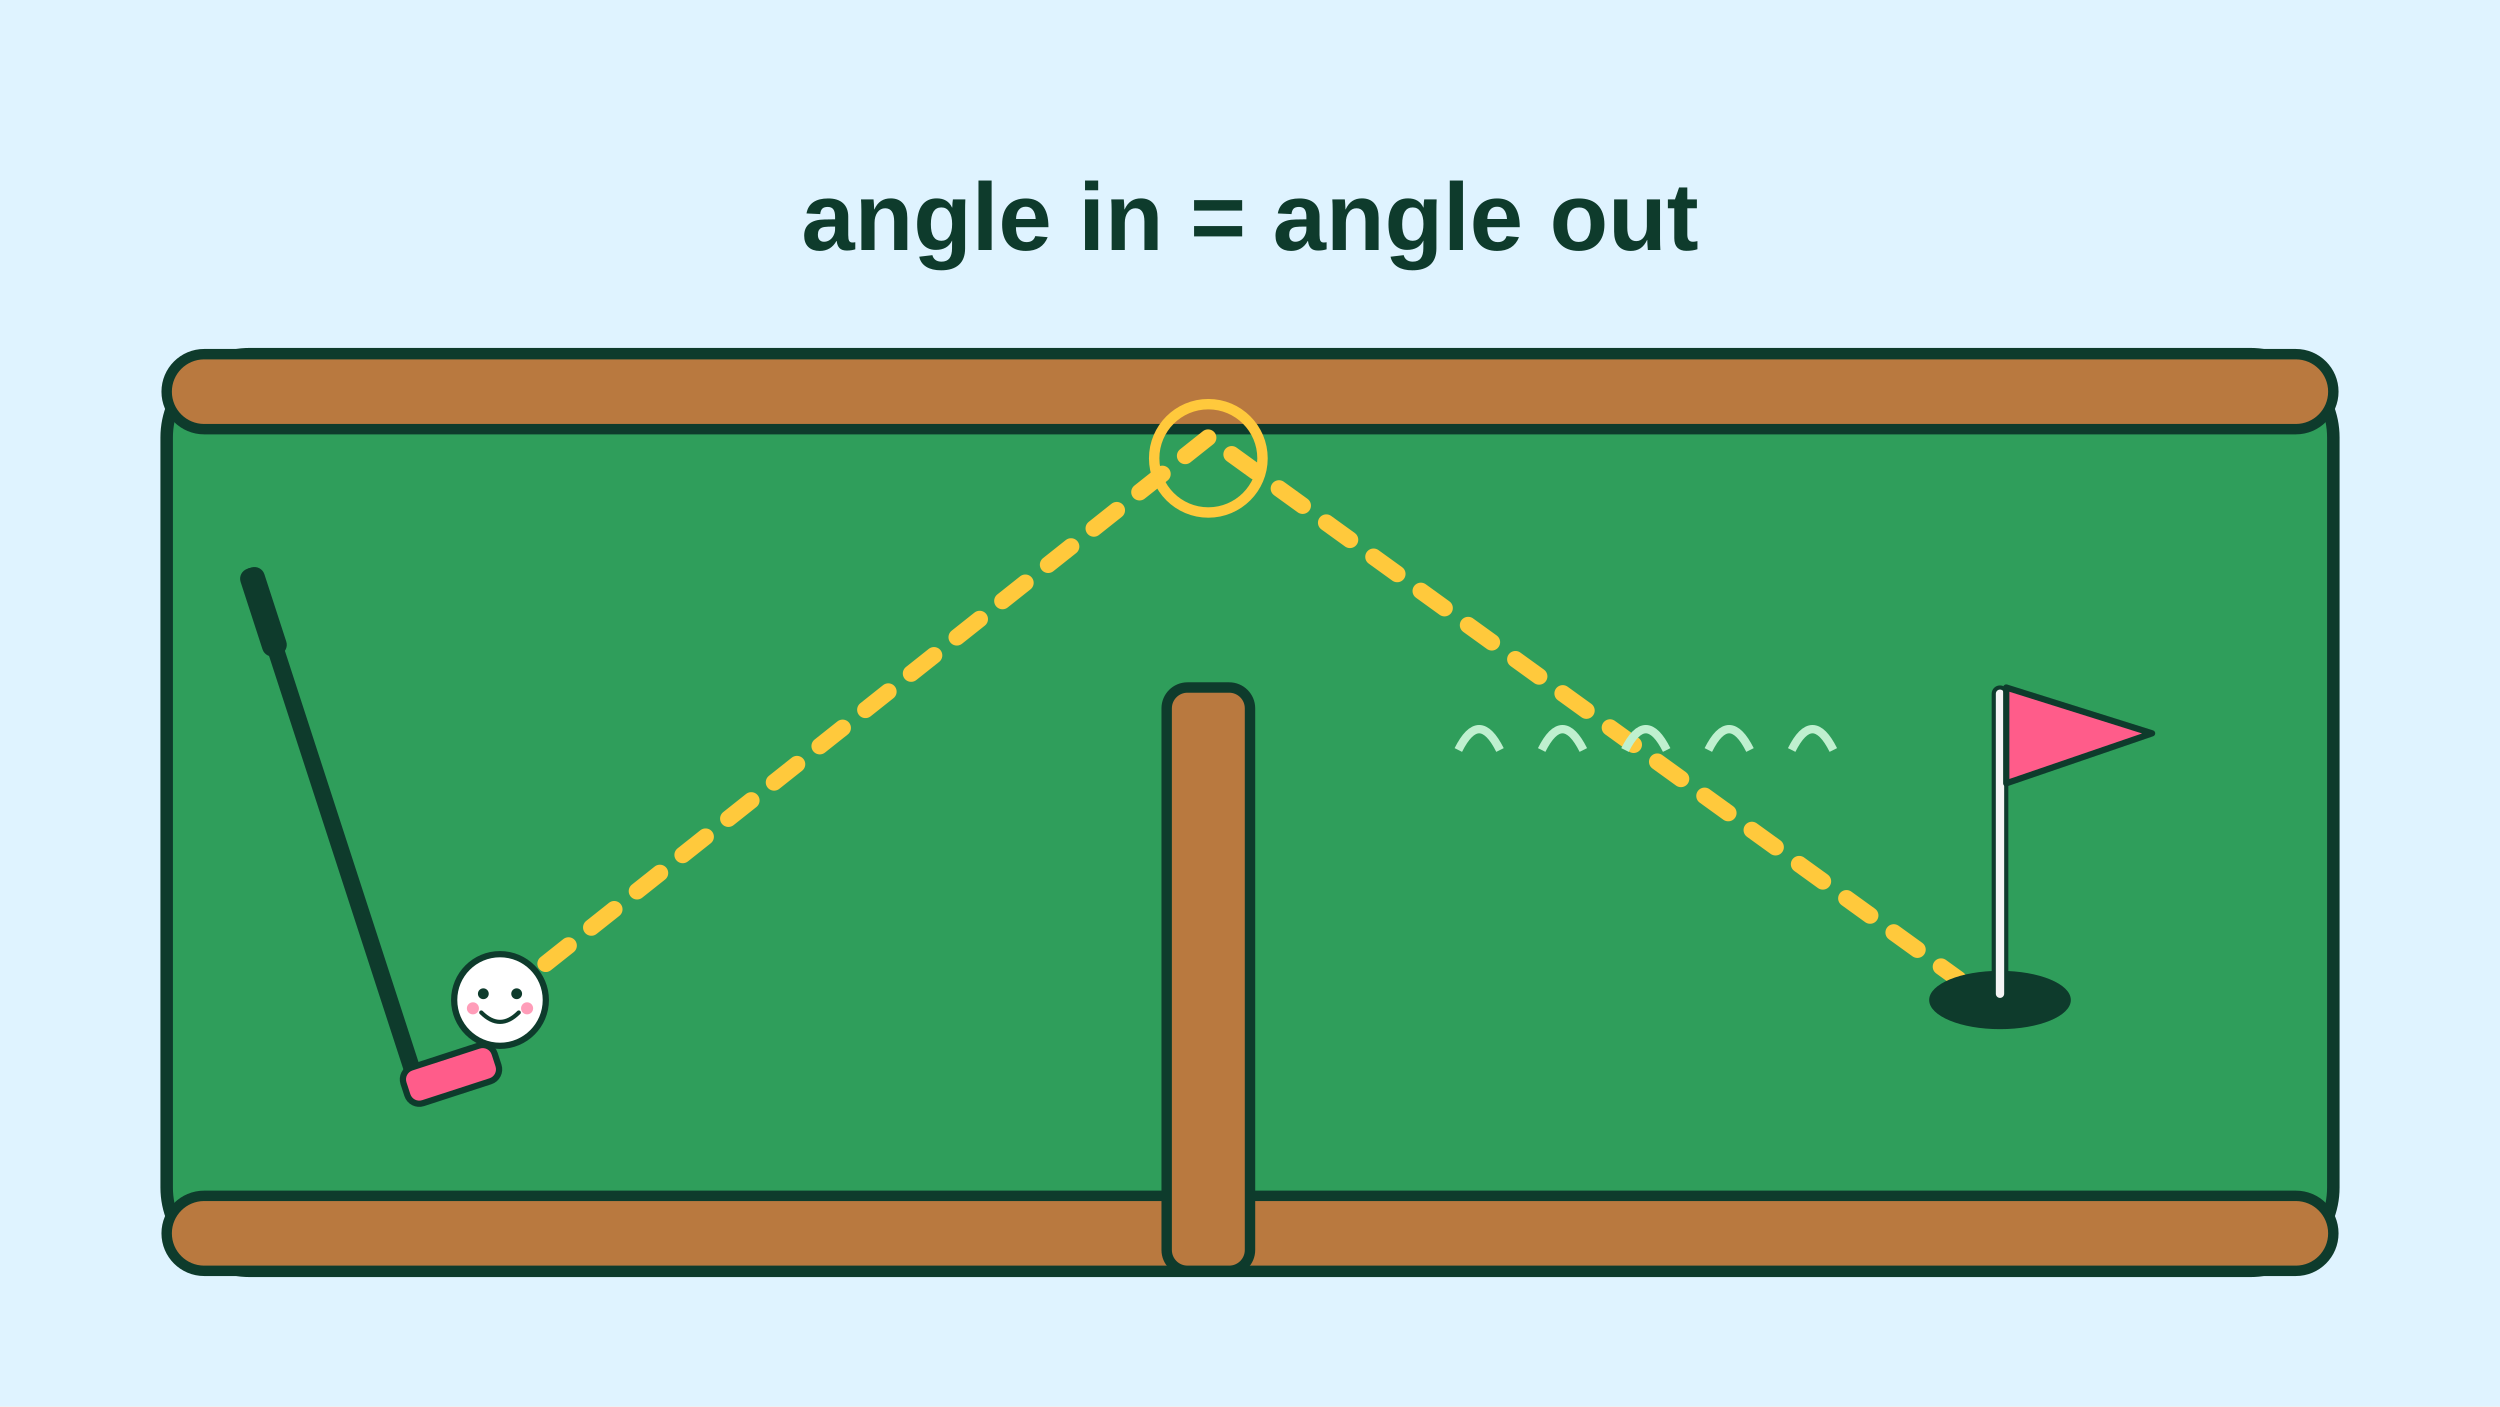
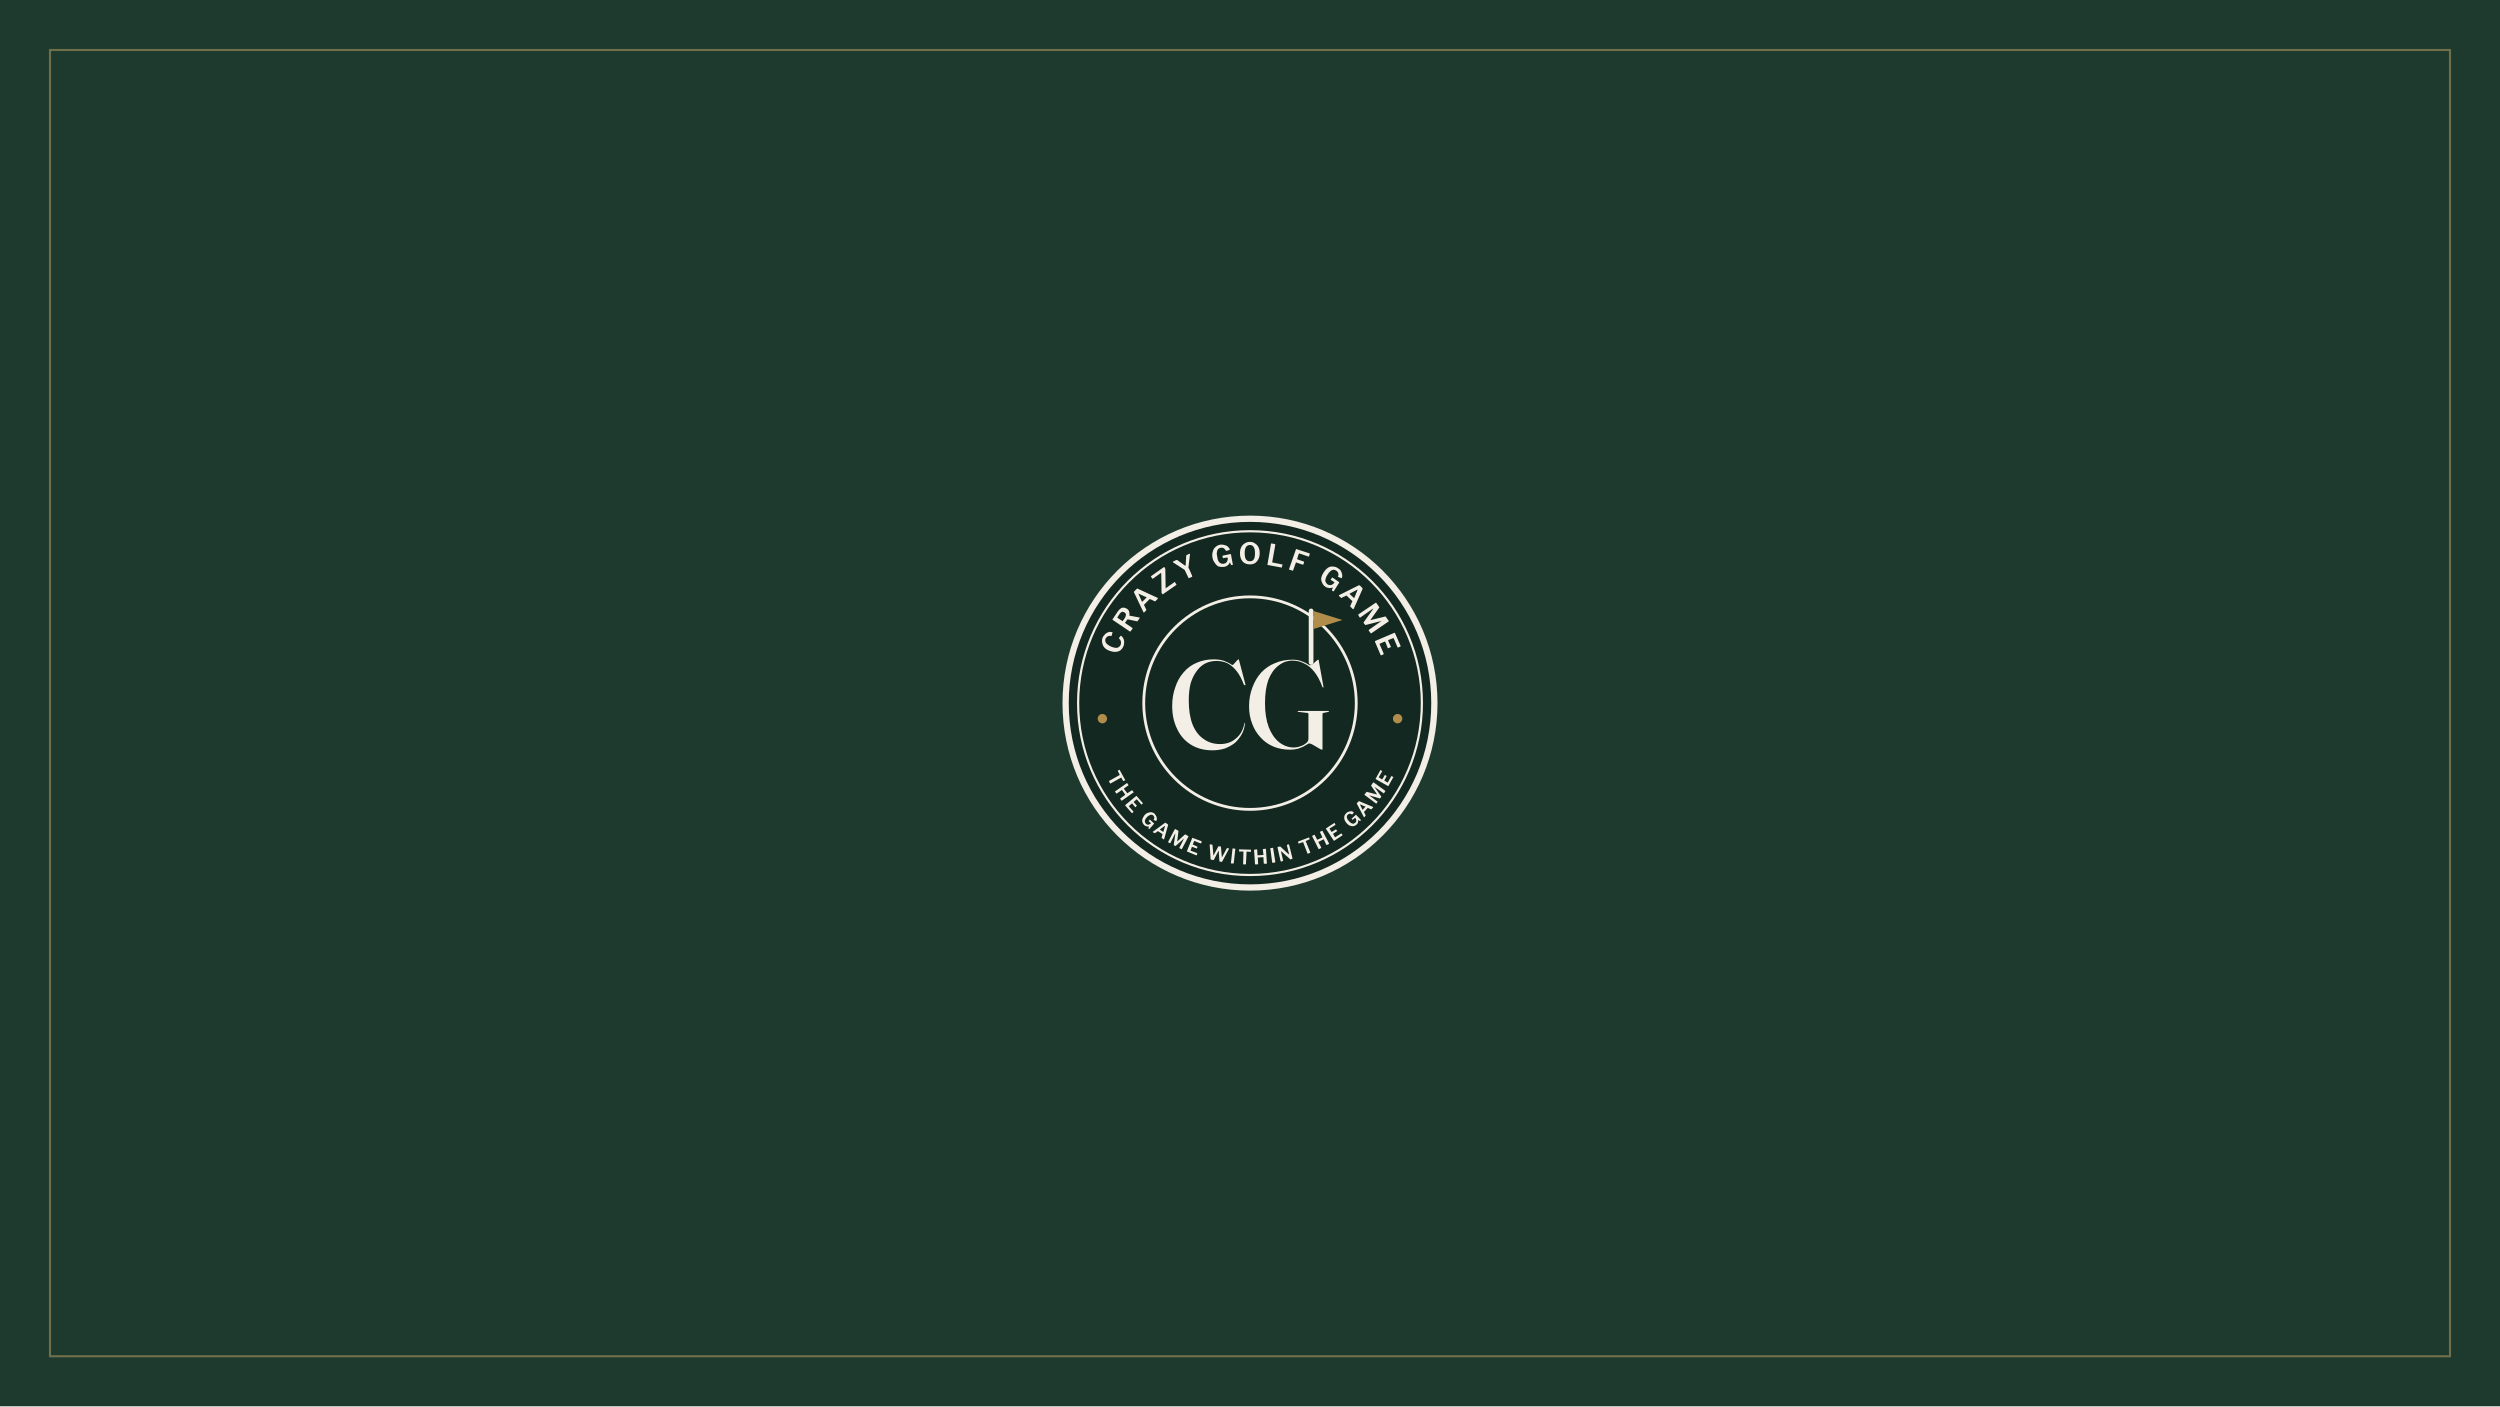
- <svg xmlns="http://www.w3.org/2000/svg" viewBox="0 0 1200 675" role="img" aria-labelledby="putting-t">
-   <rect width="1200" height="675" fill="#dff3ff" />
-   <rect x="80" y="170" width="1040" height="440" rx="40" fill="#2f9e5b" stroke="#0e3b2c" stroke-width="6" />
-   <rect x="80" y="170" width="1040" height="36" rx="18" fill="#b9793f" stroke="#0e3b2c" stroke-width="5" />
-   <rect x="80" y="574" width="1040" height="36" rx="18" fill="#b9793f" stroke="#0e3b2c" stroke-width="5" />
-   <rect x="560" y="330" width="40" height="280" rx="10" fill="#b9793f" stroke="#0e3b2c" stroke-width="5" />
-   <path d="M240 480 L580 210 L940 470" fill="none" stroke="#ffc93c" stroke-width="8" stroke-linecap="round" stroke-dasharray="14 14" />
-   <circle cx="580" cy="220" r="26" fill="none" stroke="#ffc93c" stroke-width="5" />
-   <circle cx="240" cy="480" r="22" fill="#fff" stroke="#0e3b2c" stroke-width="3" />
-   <circle cx="232" cy="477" r="2.6" fill="#0e3b2c" />
-   <circle cx="248" cy="477" r="2.6" fill="#0e3b2c" />
-   <path d="M231 486 q9 9 18 0" stroke="#0e3b2c" stroke-width="2" fill="none" stroke-linecap="round" />
-   <circle cx="227" cy="484" r="2.9" fill="#ff5c8a" opacity=".6" />
-   <circle cx="253" cy="484" r="2.9" fill="#ff5c8a" opacity=".6" />
-   <ellipse cx="960" cy="480" rx="34" ry="14" fill="#0e3b2c" />
-   <g>
-     <ellipse cx="960" cy="480" rx="30" ry="10" fill="#0e3b2c" />
-     <rect x="957" y="330" width="6" height="150" rx="3" fill="#f5f5f5" stroke="#0e3b2c" stroke-width="2" />
-     <path d="M963 330 l70 22 l-70 24 z" fill="#ff5c8a" stroke="#0e3b2c" stroke-width="3" stroke-linejoin="round" />
+ <svg xmlns="http://www.w3.org/2000/svg" viewBox="0 0 1200 675" width="1200" height="675" role="img" aria-label="Crazy Golf Game">
+   <rect width="1200" height="675" fill="#1E3A2F" />
+   <rect x="24" y="24" width="1152" height="627" fill="none" stroke="#C2A465" stroke-width="1" opacity=".5" />
+   <g transform="translate(510 247.5) scale(1.5)">
+     <circle cx="60.0" cy="60.0" r="59.0" fill="#132820" stroke="#F4EFE6" stroke-width="2" />
+     <circle cx="60.0" cy="60.0" r="55.0" fill="none" stroke="#F4EFE6" stroke-width=".7" />
+     <circle cx="60.0" cy="60.0" r="34" fill="none" stroke="#F4EFE6" stroke-width=".9" />
+     <path d="M12.9 38.9Q13.1 38.5 13.5 38.1Q13.8 37.7 14.2 37.5Q14.6 37.3 15 37.2Q15.5 37.2 15.9 37.3Q16 37.3 16 37.3Q16.1 37.4 16 37.4L15.7 38.5Q15.6 38.5 15.6 38.5Q15.6 38.5 15.5 38.5Q15 38.4 14.5 38.6Q14.1 38.8 13.8 39.3Q13.5 40 13.9 40.7Q14.3 41.3 15.5 41.9Q16.7 42.4 17.5 42.3Q18.2 42.1 18.6 41.4Q18.8 40.8 18.7 40.3Q18.6 39.8 18.1 39.3Q18 39.3 18.1 39.1L18.6 38.5Q18.6 38.4 18.7 38.4Q18.7 38.4 18.8 38.5Q19 38.6 19.2 38.9Q19.4 39.1 19.5 39.4Q19.7 39.7 19.7 40.1Q19.8 40.5 19.7 40.9Q19.7 41.4 19.5 41.8Q19.1 42.7 18.4 43.2Q17.7 43.6 16.8 43.6Q15.9 43.6 14.9 43.2Q13.9 42.8 13.3 42.1Q12.8 41.4 12.7 40.6Q12.5 39.8 12.9 38.9Z M24.6 32.6Q24.7 32.6 24.7 32.7Q24.7 32.7 24.7 32.8L24 33.8Q24 33.9 23.8 33.8L20.9 33.2Q20.8 33.2 20.7 33.3L20 34.3Q20 34.3 20 34.3Q20 34.4 20.1 34.4L22.3 35.9Q22.5 36 22.4 36.2L21.8 37Q21.7 37.1 21.7 37.1Q21.6 37.1 21.6 37.1L16.1 33.4Q15.9 33.3 16 33.2L17.6 30.8Q18.3 29.8 19 29.5Q19.8 29.3 20.6 29.8Q21 30 21.2 30.4Q21.4 30.8 21.4 31.2Q21.5 31.5 21.4 31.9Q21.3 32 21.4 32L24.6 32.6ZM20 32.7Q20.3 32.1 20.3 31.7Q20.3 31.3 19.9 31Q19.4 30.7 19 30.8Q18.6 31 18.3 31.4L17.6 32.5Q17.5 32.7 17.6 32.7L19.1 33.7Q19.2 33.8 19.3 33.7L20 32.7Z M26.1 31Q26.1 31 26 31Q26 31 25.9 30.9L22.9 24.6Q22.8 24.5 22.9 24.4Q22.9 24.4 22.9 24.3L23.8 23.4Q23.9 23.3 24.1 23.4L30.4 26.3Q30.5 26.4 30.5 26.4Q30.5 26.5 30.5 26.6L29.7 27.4Q29.6 27.5 29.5 27.4L28 26.7Q28 26.7 27.9 26.7Q27.9 26.7 27.9 26.7L26.1 28.5Q26.1 28.5 26.1 28.6L26.8 30.1Q26.9 30.2 26.8 30.2Q26.8 30.3 26.8 30.3L26.1 31ZM26.9 26.2Q27 26.1 26.8 26.1L24.4 25Q24.3 24.9 24.3 25Q24.3 25 24.3 25L25.4 27.5Q25.5 27.6 25.6 27.5Z M32.2 25.1Q32.1 25.2 32.1 25.2Q32 25.2 32 25.1L31.8 24.9Q31.7 24.8 31.7 24.7Q31.7 24.7 31.7 24.5L31.6 18.5Q31.6 18.3 31.4 18.4L28.9 20.2Q28.9 20.2 28.8 20.2Q28.8 20.2 28.7 20.1L28.3 19.5Q28.2 19.4 28.3 19.4L32.4 16.5Q32.5 16.4 32.6 16.5L32.8 16.8Q32.8 16.8 32.8 16.9Q32.9 16.9 32.9 17.1L33 23.2Q33 23.3 33 23.3Q33.1 23.3 33.1 23.2L35.8 21.3Q35.9 21.2 36 21.3L36.4 22Q36.5 22 36.5 22.1Q36.5 22.1 36.4 22.2L32.2 25.1Z M40.6 12.2Q40.7 12.2 40.7 12.2Q40.8 12.3 40.8 12.3L40.3 16.6Q40.3 16.7 40.3 16.8Q40.4 16.8 40.5 17L41.5 19.3Q41.6 19.5 41.4 19.6L40.5 20Q40.4 20 40.4 20Q40.3 20 40.3 19.9L39.2 17.6Q39.1 17.5 39.1 17.4Q39 17.4 39 17.3L35.3 14.9Q35.3 14.9 35.3 14.8Q35.3 14.8 35.4 14.7L36.4 14.2Q36.5 14.2 36.6 14.2Q36.6 14.2 36.7 14.2L39.2 16Q39.3 16 39.3 16Q39.4 16 39.4 15.9L39.6 12.9Q39.6 12.8 39.6 12.7Q39.7 12.7 39.8 12.6L40.6 12.2Z M51.7 16.4Q50.8 16.5 50 16.3Q49.3 16 48.8 15.2Q48.2 14.5 48 13.5Q47.8 12.4 48.1 11.5Q48.3 10.6 48.9 10.1Q49.5 9.5 50.4 9.3Q51.2 9.2 51.8 9.4Q52.4 9.5 52.9 9.9Q53.3 10.3 53.5 10.7Q53.5 10.8 53.5 10.9Q53.5 10.9 53.4 11L52.4 11.3Q52.4 11.3 52.3 11.3Q52.3 11.3 52.3 11.2Q52.1 10.9 51.9 10.7Q51.7 10.4 51.3 10.3Q51 10.2 50.6 10.3Q50.1 10.4 49.8 10.7Q49.5 11.1 49.4 11.7Q49.3 12.3 49.5 13.1Q49.6 14 49.9 14.6Q50.2 15.1 50.7 15.3Q51.1 15.5 51.6 15.4Q52 15.3 52.2 15.2Q52.4 15 52.6 14.8Q52.7 14.6 52.8 14.3Q52.9 14.1 52.9 13.8L52.8 13.5Q52.8 13.3 52.7 13.4L51.4 13.6Q51.4 13.6 51.3 13.6Q51.3 13.6 51.3 13.5L51.2 12.9Q51.1 12.8 51.3 12.8L53.7 12.3Q53.8 12.3 53.9 12.3Q53.9 12.4 53.9 12.4L54.5 15.6Q54.6 15.7 54.5 15.7Q54.5 15.7 54.4 15.8L54.2 15.8Q54.1 15.8 54 15.8Q54 15.8 53.9 15.7L53.6 15Q53.6 15 53.5 15Q53.5 15 53.5 15.1Q53.4 15.3 53.2 15.6Q52.9 15.9 52.6 16.1Q52.2 16.3 51.7 16.4Z M60 15.6Q59 15.6 58.3 15.2Q57.6 14.8 57.2 14Q56.8 13.2 56.8 12Q56.8 10.9 57.2 10.1Q57.6 9.3 58.3 8.9Q59 8.4 60 8.4Q60.9 8.4 61.6 8.9Q62.3 9.3 62.7 10.1Q63.1 10.9 63.1 12Q63.1 13.1 62.7 13.9Q62.3 14.7 61.6 15.2Q60.9 15.6 60 15.6ZM60 14.6Q60.8 14.6 61.2 14Q61.6 13.4 61.6 12Q61.6 10.7 61.2 10.1Q60.8 9.4 60 9.4Q59.1 9.4 58.7 10.1Q58.3 10.7 58.3 12Q58.3 13.4 58.7 14Q59.1 14.6 60 14.6Z M66.7 9.1Q66.7 8.9 66.9 8.9L68 9.1Q68.1 9.2 68.1 9.3L67.1 14.9Q67.1 15 67.2 15L70.2 15.6Q70.4 15.6 70.4 15.7L70.2 16.5Q70.2 16.5 70.2 16.6Q70.1 16.6 70 16.6L65.7 15.8Q65.6 15.8 65.6 15.8Q65.6 15.7 65.6 15.6L66.7 9.1Z M74.7 10.8Q74.7 10.6 74.8 10.7L79.1 12.1Q79.2 12.2 79.1 12.3L78.9 13Q78.9 13.1 78.7 13.1L75.8 12.1Q75.7 12.1 75.6 12.2L75.1 13.8Q75 14 75.2 14L77.2 14.7Q77.4 14.8 77.3 14.9L77.1 15.6Q77 15.7 76.9 15.7L74.8 15Q74.7 14.9 74.7 15L73.8 17.5Q73.8 17.7 73.6 17.6L72.6 17.3Q72.5 17.2 72.5 17.2Q72.5 17.1 72.5 17.1L74.7 10.8Z M84.2 22.8Q83.4 22.3 83.1 21.5Q82.7 20.8 82.8 19.9Q83 19 83.6 18.1Q84.2 17.2 84.9 16.7Q85.7 16.2 86.5 16.3Q87.4 16.3 88.1 16.8Q88.8 17.2 89.1 17.7Q89.4 18.3 89.5 18.9Q89.6 19.4 89.4 19.9Q89.3 20 89.3 20Q89.2 20.1 89.2 20L88.2 19.6Q88.1 19.6 88.1 19.5Q88.1 19.5 88.2 19.4Q88.3 19.1 88.3 18.8Q88.3 18.4 88.1 18.1Q87.9 17.8 87.6 17.6Q87.1 17.3 86.7 17.3Q86.2 17.4 85.8 17.7Q85.3 18.1 84.8 18.9Q84.3 19.6 84.2 20.2Q84 20.8 84.2 21.2Q84.4 21.7 84.8 22Q85.1 22.2 85.4 22.2Q85.7 22.3 85.9 22.2Q86.2 22.2 86.4 22Q86.6 21.9 86.8 21.7L87 21.4Q87.1 21.3 87 21.3L85.9 20.6Q85.9 20.5 85.8 20.5Q85.8 20.4 85.9 20.4L86.2 19.9Q86.3 19.8 86.4 19.8L88.4 21.2Q88.5 21.2 88.5 21.3Q88.6 21.4 88.5 21.5L86.8 24.2Q86.7 24.2 86.7 24.2Q86.6 24.2 86.6 24.2L86.4 24.1Q86.3 24 86.3 24Q86.2 23.9 86.2 23.8L86.5 23.1Q86.5 23 86.5 23Q86.4 23 86.4 23Q86.1 23.1 85.8 23.2Q85.4 23.2 85 23.1Q84.6 23.1 84.2 22.8Z M88.5 25.7Q88.4 25.6 88.4 25.5Q88.5 25.5 88.6 25.4L94.8 22.3Q94.9 22.3 95 22.3Q95 22.3 95.1 22.3L95.9 23.1Q96.1 23.3 96 23.5L93.2 29.8Q93.1 29.9 93.1 29.9Q93 30 92.9 29.9L92.1 29.1Q92 29 92.1 28.9L92.7 27.5Q92.8 27.4 92.8 27.4Q92.8 27.3 92.7 27.3L90.9 25.6Q90.9 25.6 90.8 25.6L89.3 26.3Q89.3 26.4 89.2 26.4Q89.2 26.3 89.1 26.3L88.5 25.7ZM93.2 26.3Q93.3 26.4 93.4 26.3L94.4 23.8Q94.5 23.7 94.4 23.7Q94.4 23.7 94.3 23.7L92 24.9Q91.8 25 91.9 25.1Z M94.7 31.9Q94.6 31.7 94.7 31.6L100.2 27.9Q100.3 27.8 100.4 27.9L101.3 29.2Q101.4 29.3 101.4 29.3Q101.4 29.4 101.3 29.5L98.6 33.3Q98.5 33.4 98.6 33.4Q98.6 33.5 98.7 33.4L103.2 32.3Q103.4 32.2 103.4 32.3L104.4 33.7Q104.5 33.8 104.3 33.9L98.9 37.6Q98.7 37.8 98.6 37.6L98 36.8Q98 36.7 98 36.6Q98 36.6 98.1 36.5L102.1 33.7Q102.2 33.7 102.1 33.7Q102.1 33.7 102.1 33.7L97 35Q96.8 35 96.8 34.9L96.4 34.4Q96.3 34.2 96.4 34.1L99.4 29.9Q99.4 29.8 99.4 29.8Q99.4 29.8 99.3 29.8L95.3 32.6Q95.3 32.6 95.2 32.6Q95.2 32.6 95.1 32.6L94.7 31.9Z M106.2 37.5Q106.3 37.4 106.4 37.6L108.2 41.7Q108.2 41.9 108.1 41.9L107.4 42.2Q107.3 42.3 107.2 42.1L106 39.3Q105.9 39.1 105.8 39.2L104.3 39.8Q104.2 39.9 104.2 40L105.1 42Q105.1 42.1 105 42.1L104.3 42.4Q104.2 42.5 104.2 42.5Q104.2 42.4 104.1 42.4L103.3 40.4Q103.2 40.3 103.1 40.3L101.5 41Q101.4 41.1 101.5 41.2L102.8 44.2Q102.8 44.3 102.7 44.4L102 44.7Q102 44.7 101.9 44.7Q101.9 44.7 101.8 44.6L100 40.4Q99.9 40.2 100.1 40.1L106.2 37.5Z" fill="#F4EFE6" />
+     <path d="M18.1 81.4Q18.2 81.3 18.2 81.3Q18.3 81.4 18.3 81.4L20 84.5Q20.1 84.6 20.1 84.6Q20.1 84.7 20 84.7L19.6 84.9Q19.5 85 19.4 84.9L18.8 83.8Q18.8 83.7 18.8 83.8L15.4 85.7Q15.3 85.7 15.2 85.7L14.9 85Q14.8 84.9 14.9 84.9L18.3 83Q18.3 82.9 18.3 82.9L17.7 81.7Q17.6 81.6 17.7 81.6Z M19.1 87.9Q19 87.8 19 87.8L17.4 88.9Q17.3 89 17.2 88.9L16.8 88.3Q16.8 88.3 16.8 88.2Q16.8 88.2 16.9 88.2L20.6 85.6Q20.6 85.5 20.7 85.6L21.1 86.2Q21.2 86.3 21.1 86.3L19.7 87.3Q19.6 87.4 19.7 87.5L20.7 88.8Q20.7 88.9 20.8 88.8L22.2 87.9Q22.3 87.8 22.3 87.9L22.8 88.5Q22.8 88.6 22.7 88.6L19 91.2Q19 91.3 18.9 91.3Q18.9 91.3 18.9 91.2L18.5 90.7Q18.4 90.5 18.5 90.5L20 89.4Q20.1 89.3 20.1 89.3Z M23.6 89.7Q23.6 89.6 23.7 89.7L25.7 92Q25.8 92.1 25.7 92.1L25.4 92.4Q25.3 92.5 25.2 92.4L23.8 90.8Q23.7 90.8 23.7 90.8L22.8 91.6Q22.7 91.6 22.8 91.7L23.8 92.8Q23.8 92.9 23.7 92.9L23.4 93.3Q23.3 93.3 23.3 93.3Q23.3 93.3 23.2 93.2L22.3 92.1Q22.2 92.1 22.2 92.1L21.3 92.9Q21.2 93 21.2 93L22.7 94.7Q22.8 94.8 22.7 94.8L22.3 95.2Q22.3 95.2 22.3 95.2Q22.2 95.2 22.2 95.2L20.1 92.8Q20.1 92.7 20.1 92.6L23.6 89.7Z M26.2 99.1Q25.8 98.7 25.6 98.2Q25.4 97.6 25.6 97Q25.8 96.5 26.2 95.9Q26.7 95.3 27.3 95.1Q27.9 94.9 28.4 94.9Q29 95 29.5 95.4Q29.8 95.8 30 96.2Q30.2 96.6 30.2 97Q30.2 97.4 30 97.7Q30 97.7 29.9 97.8Q29.9 97.8 29.9 97.7L29.2 97.4Q29.2 97.3 29.2 97.3Q29.2 97.3 29.2 97.2Q29.3 97 29.4 96.8Q29.4 96.6 29.3 96.4Q29.2 96.1 29 95.9Q28.7 95.7 28.4 95.7Q28.1 95.7 27.8 95.9Q27.4 96.1 27 96.5Q26.6 97 26.4 97.4Q26.3 97.8 26.4 98.1Q26.5 98.4 26.7 98.6Q26.9 98.8 27.1 98.9Q27.3 98.9 27.5 98.9Q27.6 98.9 27.8 98.8Q28 98.7 28.1 98.6L28.3 98.5Q28.3 98.4 28.3 98.4L27.6 97.8Q27.6 97.8 27.6 97.7Q27.6 97.7 27.6 97.7L27.9 97.3Q27.9 97.3 28 97.3L29.2 98.4Q29.3 98.5 29.3 98.5Q29.3 98.6 29.3 98.6L27.8 100.3Q27.8 100.3 27.8 100.3Q27.8 100.3 27.7 100.3L27.6 100.2Q27.5 100.1 27.5 100.1Q27.5 100.1 27.5 100L27.7 99.5Q27.8 99.5 27.7 99.5Q27.7 99.5 27.7 99.5Q27.5 99.5 27.3 99.5Q27 99.5 26.8 99.4Q26.5 99.3 26.2 99.1Z M28.9 101.3Q28.9 101.2 28.9 101.2Q28.9 101.1 29 101.1L32.8 98.3Q32.9 98.3 32.9 98.3Q33 98.3 33 98.3L33.7 98.8Q33.8 98.9 33.8 99L32.5 103.6Q32.5 103.6 32.5 103.6Q32.4 103.7 32.4 103.6L31.8 103.2Q31.7 103.2 31.7 103.1L32 102Q32 102 32 102Q32 101.9 32 101.9L30.6 101Q30.6 100.9 30.5 101L29.6 101.6Q29.6 101.6 29.5 101.6Q29.5 101.6 29.5 101.6L28.9 101.3ZM32.2 101.2Q32.3 101.2 32.3 101.1L32.8 99.4Q32.8 99.3 32.8 99.3Q32.7 99.3 32.7 99.3L31.2 100.4Q31.1 100.4 31.2 100.5Z M33.9 104.6Q33.8 104.5 33.8 104.4L35.9 100.4Q36 100.3 36.1 100.3L37 100.8Q37.1 100.9 37.1 100.9Q37.1 100.9 37.1 101L36.7 104.2Q36.7 104.2 36.7 104.3Q36.7 104.3 36.8 104.2L39.1 102.1Q39.2 102 39.3 102L40.3 102.6Q40.4 102.6 40.3 102.7L38.2 106.7Q38.1 106.8 38 106.7L37.4 106.4Q37.4 106.4 37.3 106.4Q37.3 106.3 37.4 106.3L38.9 103.3Q38.9 103.3 38.9 103.3Q38.9 103.3 38.9 103.3L36.2 105.7Q36.2 105.8 36.1 105.7L35.7 105.5Q35.6 105.5 35.6 105.4L36.1 101.9Q36.1 101.8 36.1 101.8Q36.1 101.8 36 101.8L34.5 104.8Q34.5 104.8 34.4 104.8Q34.4 104.8 34.3 104.8L33.9 104.6Z M41.5 103.2Q41.5 103.1 41.6 103.1L44.5 104.2Q44.6 104.3 44.5 104.4L44.4 104.8Q44.3 104.9 44.2 104.9L42.2 104.1Q42.1 104.1 42.1 104.2L41.7 105.2Q41.7 105.3 41.8 105.3L43.1 105.9Q43.2 105.9 43.2 106L43 106.5Q43 106.5 42.9 106.5Q42.9 106.5 42.9 106.5L41.5 106Q41.4 105.9 41.4 106L41 107.1Q40.9 107.2 41 107.2L43.1 108Q43.2 108.1 43.1 108.2L43 108.6Q42.9 108.7 42.9 108.7Q42.9 108.7 42.8 108.7L39.9 107.5Q39.8 107.5 39.8 107.4L41.5 103.2Z M53.2 106.5Q53.3 106.5 53.3 106.5Q53.3 106.6 53.3 106.6L51.1 110.7Q51 110.8 50.9 110.8L50.3 110.7Q50.2 110.7 50.2 110.5L50 107.3Q50 107.3 49.9 107.3Q49.9 107.3 49.9 107.3L48.4 110.2Q48.3 110.3 48.2 110.2L47.6 110.1Q47.5 110.1 47.4 110L47.1 105.3Q47.1 105.3 47.1 105.2Q47.2 105.2 47.3 105.2L47.9 105.3Q48 105.3 48 105.4Q48 105.4 48 105.5L48.3 108.8Q48.3 108.8 48.3 108.8Q48.3 108.8 48.3 108.8L49.9 105.8Q49.9 105.8 49.9 105.8Q50 105.8 50 105.8L50.6 105.9Q50.7 105.9 50.7 105.9Q50.7 106 50.7 106L51 109.4Q51 109.4 51 109.4Q51 109.4 51 109.4L52.6 106.4Q52.6 106.4 52.6 106.4Q52.7 106.3 52.7 106.4L53.2 106.5Z M55.3 106.6Q55.3 106.6 55.3 106.7L54.8 111.2Q54.8 111.3 54.8 111.3Q54.8 111.3 54.7 111.3L54 111.3Q53.9 111.2 53.9 111.2Q53.9 111.2 53.9 111.1L54.4 106.6Q54.4 106.5 54.5 106.5Z M56.5 106.9Q56.5 106.8 56.5 106.8Q56.5 106.8 56.6 106.8L60.2 106.9Q60.2 106.9 60.3 106.9Q60.3 106.9 60.3 107L60.3 107.5Q60.3 107.6 60.2 107.6L58.9 107.5Q58.9 107.5 58.9 107.6L58.7 111.5Q58.7 111.6 58.6 111.6L57.9 111.6Q57.8 111.6 57.8 111.5L57.9 107.6Q57.9 107.5 57.9 107.5L56.6 107.5Q56.5 107.4 56.5 107.4Z M62.5 109.4Q62.4 109.5 62.5 109.5L62.6 111.4Q62.6 111.5 62.4 111.6L61.8 111.6Q61.7 111.6 61.7 111.6Q61.6 111.6 61.6 111.5L61.3 107Q61.3 106.9 61.4 106.9L62.2 106.8Q62.3 106.8 62.3 106.9L62.4 108.6Q62.4 108.7 62.5 108.7L64.2 108.6Q64.3 108.6 64.3 108.5L64.1 106.8Q64.1 106.7 64.2 106.7L65 106.6Q65.1 106.6 65.1 106.7L65.4 111.2Q65.4 111.3 65.4 111.3Q65.3 111.4 65.3 111.4L64.6 111.4Q64.5 111.4 64.4 111.3L64.3 109.4Q64.3 109.3 64.2 109.3Z M67.3 106.3Q67.4 106.3 67.4 106.4L68.1 110.8Q68.1 110.9 68.1 110.9Q68 111 67.9 111L67.3 111.1Q67.2 111.1 67.2 111.1Q67.2 111 67.1 111L66.5 106.5Q66.5 106.4 66.6 106.4Z M72.4 105.2Q72.5 105.2 72.5 105.3L73.6 109.7Q73.6 109.8 73.6 109.8Q73.5 109.8 73.5 109.8L73 110Q72.9 110 72.9 110Q72.9 110 72.8 109.9L70 107.4Q69.9 107.4 69.9 107.4Q69.9 107.4 69.9 107.4L70.6 110.4Q70.6 110.5 70.5 110.5L70 110.7Q69.9 110.7 69.8 110.6L68.8 106.2Q68.8 106.1 68.9 106L69.5 105.9Q69.6 105.9 69.6 105.9Q69.6 105.9 69.7 105.9L72.4 108.4Q72.4 108.4 72.4 108.4Q72.5 108.4 72.5 108.3L71.8 105.5Q71.8 105.4 71.9 105.3Z M75.4 104.4Q75.3 104.4 75.4 104.3Q75.4 104.3 75.4 104.3L78.8 103Q78.8 102.9 78.9 103Q78.9 103 78.9 103L79.1 103.5Q79.1 103.6 79 103.6L77.9 104.1Q77.8 104.1 77.8 104.1L79.3 107.8Q79.3 107.9 79.2 107.9L78.5 108.2Q78.4 108.2 78.4 108.1L77 104.5Q76.9 104.4 76.9 104.5L75.7 104.9Q75.6 105 75.5 104.9Z M81.9 104.4Q81.9 104.4 81.9 104.5L82.8 106.2Q82.8 106.3 82.7 106.4L82.1 106.7Q82 106.7 82 106.7Q82 106.7 81.9 106.6L79.9 102.6Q79.8 102.5 79.9 102.5L80.6 102.1Q80.6 102.1 80.7 102.2L81.5 103.7Q81.5 103.8 81.6 103.7L83.1 103Q83.2 102.9 83.1 102.8L82.4 101.3Q82.3 101.2 82.4 101.2L83.1 100.8Q83.1 100.8 83.2 100.9L85.3 104.9Q85.3 104.9 85.3 105Q85.3 105 85.2 105.1L84.6 105.4Q84.5 105.4 84.4 105.3L83.6 103.6Q83.5 103.6 83.5 103.6Z M84.3 100.2Q84.3 100.1 84.3 100.1L86.9 98.4Q87 98.3 87.1 98.4L87.3 98.8Q87.4 98.9 87.3 99L85.5 100.1Q85.4 100.2 85.5 100.3L86.1 101.2Q86.2 101.3 86.2 101.2L87.5 100.4Q87.5 100.4 87.6 100.5L87.9 100.9Q87.9 100.9 87.9 101Q87.9 101 87.8 101L86.6 101.8Q86.5 101.9 86.6 101.9L87.2 102.9Q87.3 103 87.3 102.9L89.2 101.7Q89.3 101.7 89.3 101.7L89.6 102.2Q89.6 102.2 89.6 102.2Q89.6 102.3 89.6 102.3L87 104Q86.9 104.1 86.8 104L84.3 100.2Z M94.1 98.9Q93.6 99.3 93 99.4Q92.5 99.4 91.9 99.2Q91.4 99 90.9 98.4Q90.4 97.8 90.2 97.2Q90.1 96.7 90.2 96.1Q90.4 95.6 90.9 95.1Q91.3 94.8 91.7 94.7Q92.1 94.6 92.5 94.6Q92.9 94.7 93.1 94.9Q93.2 95 93.2 95Q93.2 95 93.2 95.1L92.7 95.6Q92.7 95.7 92.7 95.7Q92.6 95.7 92.6 95.6Q92.4 95.5 92.2 95.4Q92 95.4 91.8 95.4Q91.5 95.5 91.3 95.7Q91 95.9 91 96.2Q90.9 96.5 91.1 96.9Q91.2 97.3 91.6 97.7Q92 98.2 92.4 98.4Q92.8 98.6 93.1 98.6Q93.4 98.5 93.7 98.3Q93.8 98.1 93.9 98Q94 97.8 94 97.6Q94 97.4 94 97.3Q93.9 97.1 93.9 97L93.7 96.8Q93.7 96.7 93.6 96.7L92.9 97.3Q92.9 97.3 92.9 97.3Q92.8 97.3 92.8 97.3L92.5 97Q92.5 96.9 92.6 96.9L93.8 95.8Q93.9 95.7 93.9 95.7Q94 95.7 94 95.8L95.5 97.4Q95.5 97.5 95.5 97.5Q95.5 97.5 95.4 97.5L95.3 97.7Q95.3 97.7 95.2 97.7Q95.2 97.7 95.1 97.7L94.7 97.4Q94.7 97.4 94.7 97.4Q94.6 97.4 94.6 97.5Q94.7 97.7 94.6 97.9Q94.6 98.1 94.5 98.4Q94.3 98.6 94.1 98.9Z M96.6 96.5Q96.5 96.5 96.5 96.5Q96.4 96.5 96.4 96.4L94.2 92.2Q94.2 92.1 94.2 92.1Q94.2 92.1 94.2 92L94.8 91.4Q94.9 91.3 95 91.4L99.3 93.2Q99.4 93.2 99.4 93.3Q99.4 93.3 99.4 93.4L98.9 93.9Q98.8 94 98.7 94L97.7 93.5Q97.7 93.5 97.7 93.5Q97.7 93.5 97.6 93.6L96.5 94.8Q96.5 94.8 96.5 94.9L97 95.9Q97 95.9 97 95.9Q97 96 97 96L96.6 96.5ZM96.9 93.2Q97 93.2 96.9 93.1L95.2 92.4Q95.2 92.4 95.2 92.4Q95.2 92.4 95.2 92.5L96 94.1Q96.1 94.2 96.1 94.1Z M100.5 92.1Q100.4 92.2 100.3 92.1L96.7 89.4Q96.6 89.4 96.6 89.3L97.3 88.4Q97.3 88.4 97.3 88.4Q97.4 88.3 97.4 88.4L100.5 89.2Q100.6 89.2 100.6 89.2Q100.6 89.2 100.6 89.1L98.8 86.5Q98.7 86.4 98.8 86.3L99.4 85.4Q99.5 85.3 99.6 85.4L103.2 88Q103.3 88.1 103.3 88.2L102.9 88.8Q102.8 88.8 102.8 88.9Q102.7 88.9 102.7 88.8L100 86.9Q99.9 86.8 99.9 86.9Q99.9 86.9 99.9 86.9L102 89.9Q102 89.9 102 90L101.7 90.4Q101.6 90.5 101.5 90.5L98.1 89.5Q98.1 89.5 98.1 89.5Q98.1 89.5 98.1 89.5L100.8 91.5Q100.9 91.5 100.9 91.5Q100.9 91.6 100.8 91.6L100.5 92.1Z M100.2 84.3Q100.1 84.3 100.2 84.2L101.7 81.5Q101.7 81.4 101.8 81.4L102.2 81.7Q102.3 81.7 102.3 81.8L101.2 83.7Q101.2 83.8 101.3 83.8L102.2 84.4Q102.3 84.4 102.4 84.3L103.1 83.1Q103.1 83 103.2 83L103.7 83.3Q103.7 83.3 103.7 83.3Q103.7 83.4 103.7 83.4L103 84.7Q102.9 84.8 103 84.8L104 85.4Q104.1 85.4 104.1 85.4L105.2 83.4Q105.3 83.3 105.4 83.4L105.8 83.6Q105.8 83.6 105.9 83.7Q105.9 83.7 105.8 83.8L104.3 86.5Q104.2 86.6 104.1 86.5L100.2 84.3Z" fill="#F4EFE6" />
+     <circle cx="107.24" cy="64.97" r="1.5" fill="#B08D4A" />
+     <circle cx="12.76" cy="64.97" r="1.5" fill="#B08D4A" />
+     <path d="M58.4 66.5Q58.2 68.4 57.4 69.9Q56.5 71.5 55.2 72.7Q53.8 73.8 52 74.5Q50.1 75.1 48 75.1Q44 75.1 41.1 73.3Q38.2 71.5 36.7 68.3Q35.1 65.1 35.1 60.9Q35.1 57.6 36.1 54.9Q37 52.1 38.8 50.1Q40.5 48.1 42.9 47.1Q45.4 46 48.3 46Q50.2 46 51.5 46.4Q52.8 46.9 53.5 47.3Q54.2 47.8 54.4 47.8Q54.6 47.8 55 47.3Q55.4 46.9 55.8 46.4Q56.2 46 56.3 46Q56.3 46 56.4 46Q56.5 46.1 56.5 46.3L58.5 53.9Q58.6 54.1 58.5 54.2Q58.5 54.2 58.4 54.3Q58.3 54.3 58.2 54.2Q58.1 54.2 58 54Q57 51.3 55.6 49.6Q54.3 48 52.7 47.2Q51.1 46.5 49.3 46.5Q47.3 46.5 45.7 47.3Q44.1 48.1 42.9 49.8Q41.7 51.4 41 53.7Q40.4 56.1 40.4 59.1Q40.4 63.7 41.6 66.8Q42.9 70 45.2 71.5Q47.4 73.1 50.4 73.1Q53.5 73.1 55.5 71.3Q57.6 69.6 58.2 66.5Q58.2 66.4 58.3 66.4Q58.3 66.3 58.4 66.3Q58.4 66.3 58.4 66.4Q58.5 66.5 58.4 66.5Z M83.2 74.5Q83.2 74.8 83.2 74.8Q83.1 74.9 83 74.9Q82.8 74.9 82.3 74.6Q81.8 74.3 81.1 73.9Q80.5 73.5 79.9 73.2Q79.3 72.9 78.9 72.9Q78.7 72.9 78.3 73.2Q77.8 73.5 77.1 73.9Q76.3 74.3 75.3 74.6Q74.2 74.9 72.8 74.9Q69.9 74.9 67.5 73.9Q65.1 72.9 63.4 71Q61.6 69.1 60.7 66.6Q59.7 64.1 59.7 61Q59.7 57.7 60.8 54.9Q61.8 52.2 63.6 50.2Q65.5 48.2 68 47.2Q70.5 46.1 73.6 46.1Q75.3 46.1 76.5 46.6Q77.7 47 78.4 47.5Q79 47.9 79.2 47.9Q79.5 47.9 80.1 47.5Q80.6 47 81.1 46.6Q81.6 46.1 81.9 46.1Q81.9 46.1 82 46.2Q82 46.2 82 46.4L83.5 54.7Q83.5 54.8 83.5 54.9Q83.5 54.9 83.5 55Q83.4 55 83.4 55Q83.3 55 83.2 54.9Q82.1 51.9 80.6 50Q79.1 48.1 77.3 47.3Q75.6 46.4 73.6 46.4Q71.1 46.4 69.1 48Q67.1 49.5 65.9 52.5Q64.8 55.5 64.8 60.1Q64.8 64.5 66 67.7Q67.2 70.8 69.3 72.5Q71.5 74.2 74 74.2Q74.7 74.2 75.5 74Q76.3 73.8 77.1 73.4Q77.8 73 78.3 72.5Q78.7 72 78.7 71.3V63.6Q78.7 63.4 78.6 63.2Q78.4 63.1 78 63.1L75.5 62.8Q75.3 62.8 75.3 62.7Q75.2 62.7 75.2 62.7Q75.2 62.6 75.3 62.6Q75.3 62.5 75.4 62.5H85.1Q85.2 62.5 85.3 62.6Q85.3 62.6 85.3 62.7Q85.3 62.7 85.2 62.7Q85.2 62.8 85.1 62.8L83.7 63.1Q83.5 63.1 83.3 63.2Q83.2 63.4 83.2 63.6Z" fill="#F4EFE6" />
+     <path d="M79.55 47.00 V30.50" stroke="#F4EFE6" stroke-width="1.5" stroke-linecap="round" />
+     <path d="M80.25 30.50 L89.55 33.40 L80.25 36.30 Z" fill="#B08D4A" />
  </g>
-   <g transform="translate(200 520) rotate(-18)">
-     <rect x="-4" y="-260" width="8" height="260" rx="4" fill="#0e3b2c" />
-     <rect x="-6" y="-260" width="12" height="44" rx="5" fill="#0e3b2c" />
-     <rect x="-6" y="-8" width="46" height="18" rx="6" fill="#ff5c8a" stroke="#0e3b2c" stroke-width="3" />
-   </g>
-   <path d="M700 360 q10 -20 20 0" stroke="#bff0cf" stroke-width="4" fill="none" />
-   <path d="M740 360 q10 -20 20 0" stroke="#bff0cf" stroke-width="4" fill="none" />
-   <path d="M780 360 q10 -20 20 0" stroke="#bff0cf" stroke-width="4" fill="none" />
-   <path d="M820 360 q10 -20 20 0" stroke="#bff0cf" stroke-width="4" fill="none" />
-   <path d="M860 360 q10 -20 20 0" stroke="#bff0cf" stroke-width="4" fill="none" />
-   <text x="600" y="120" text-anchor="middle" font-family="Arial Rounded MT Bold,Arial" font-weight="700" font-size="46" fill="#0e3b2c">angle in = angle out</text>
</svg>
